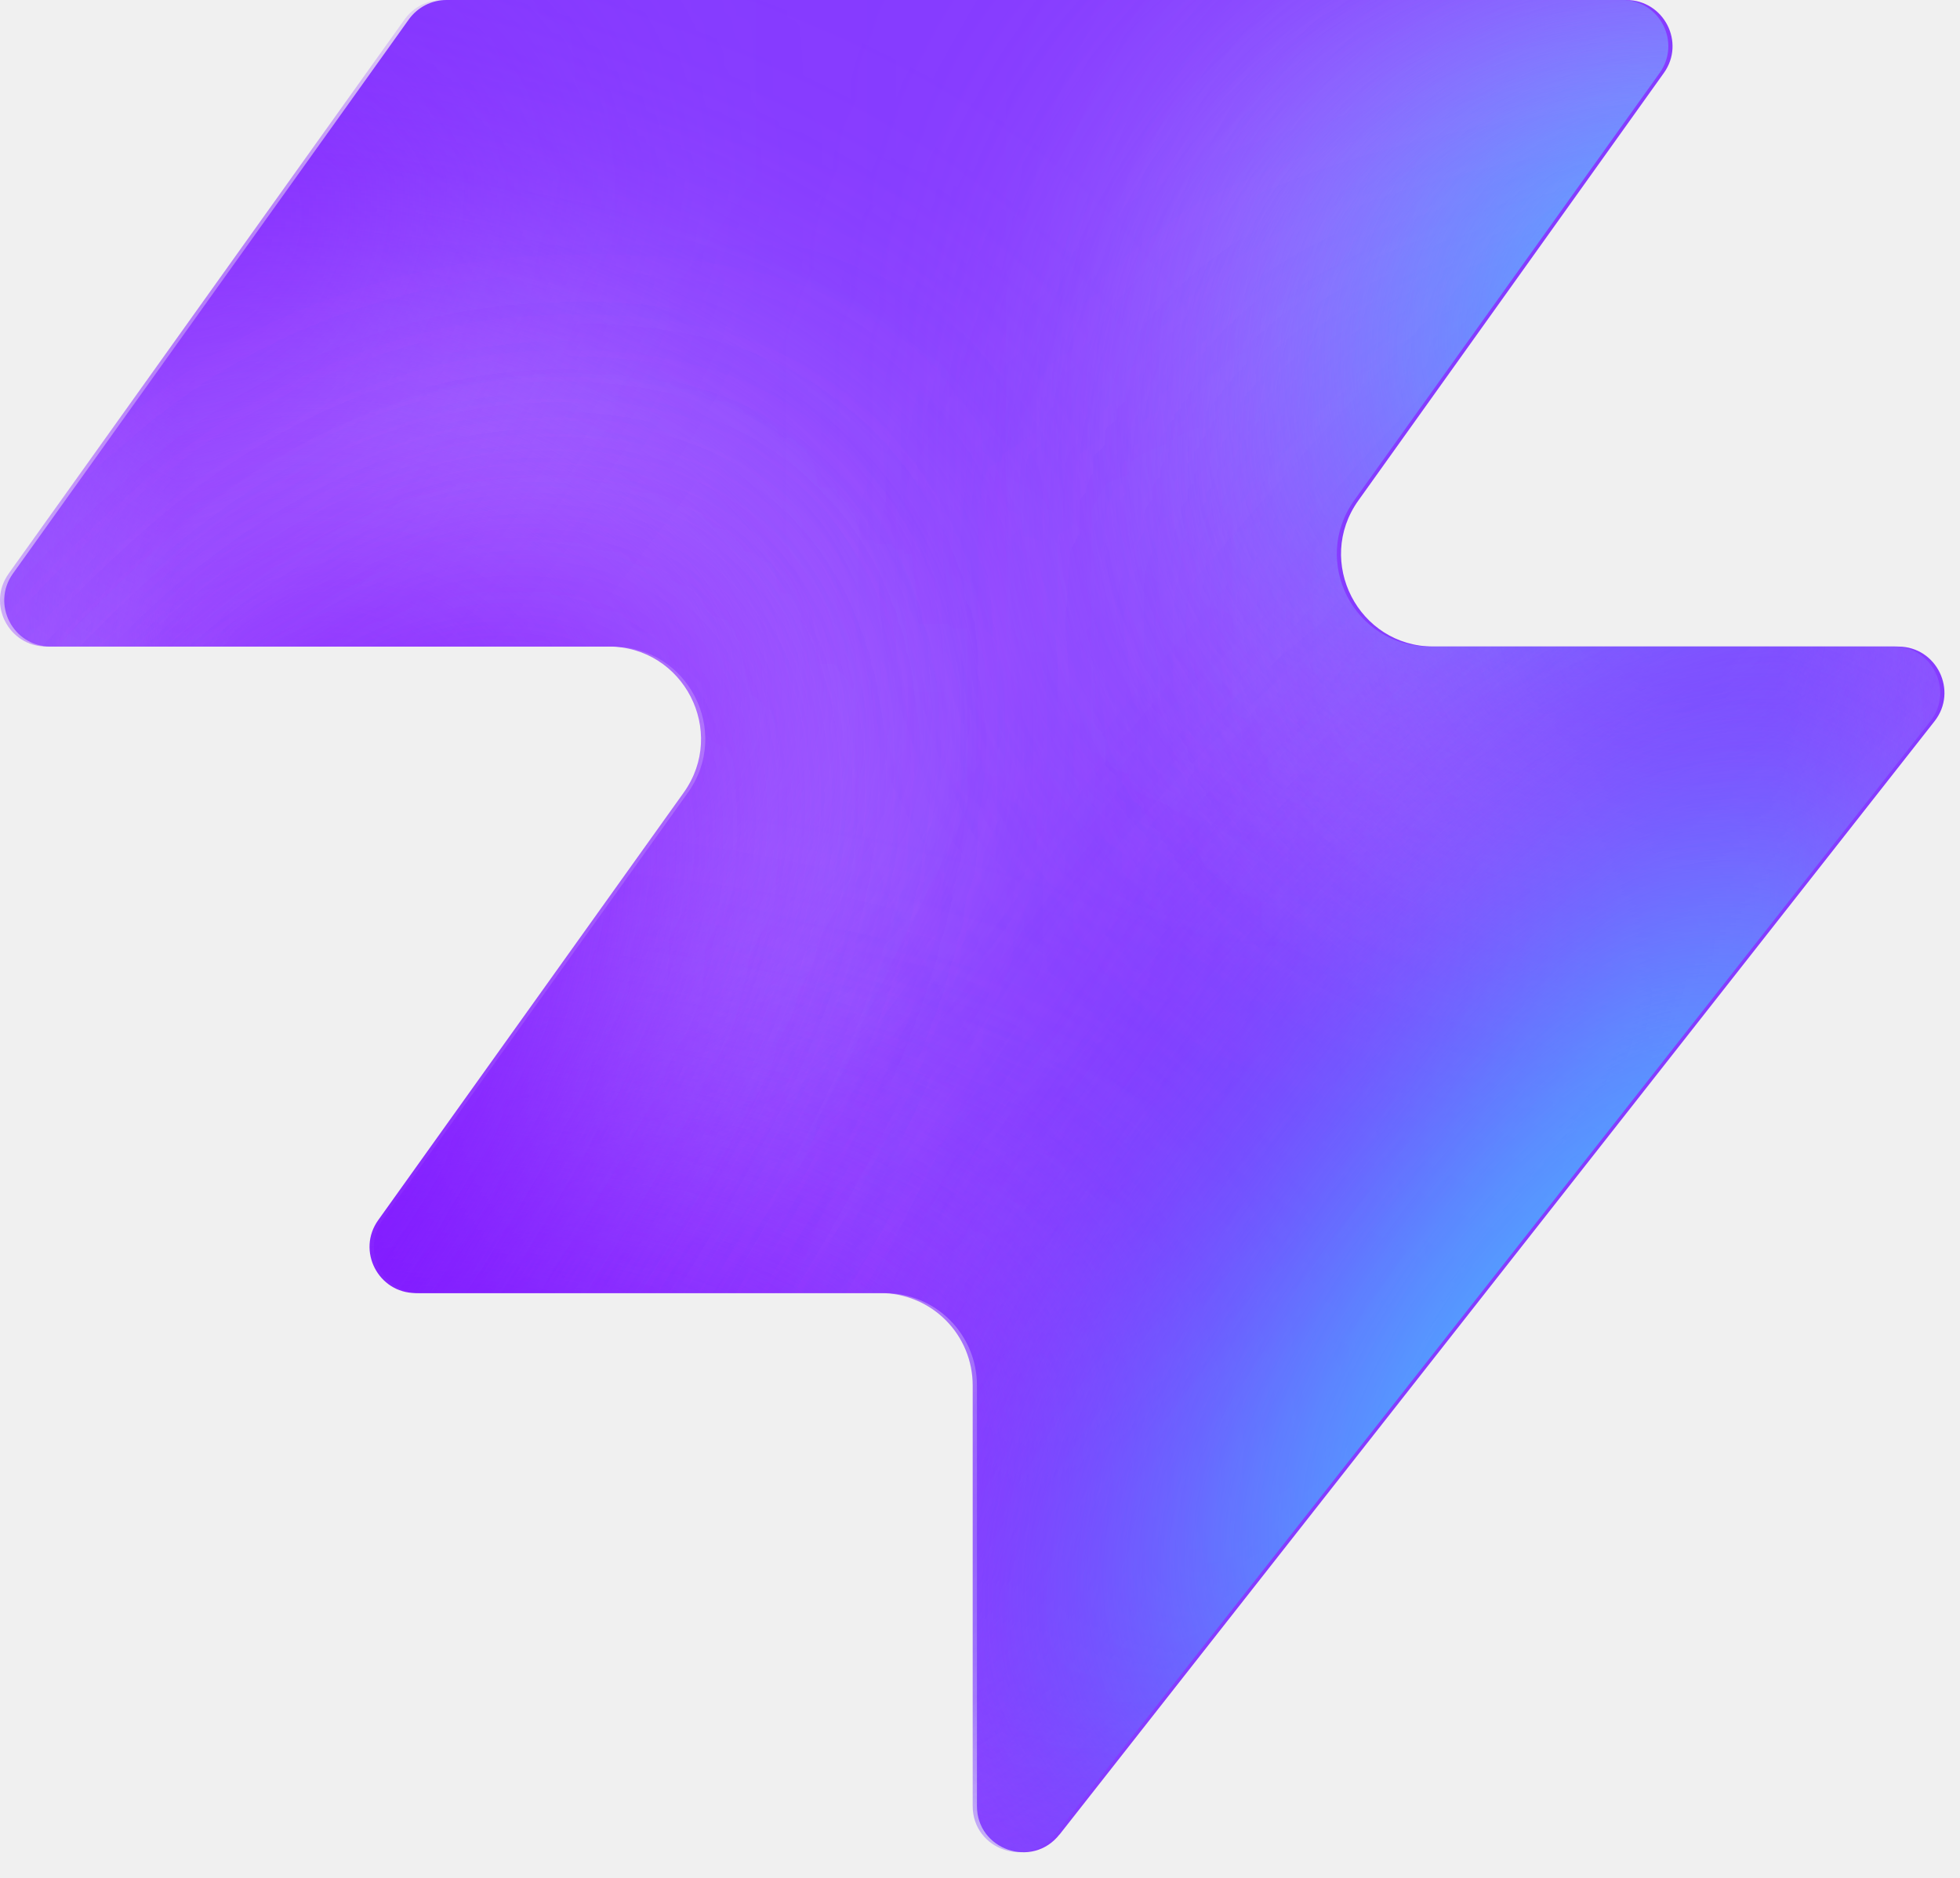
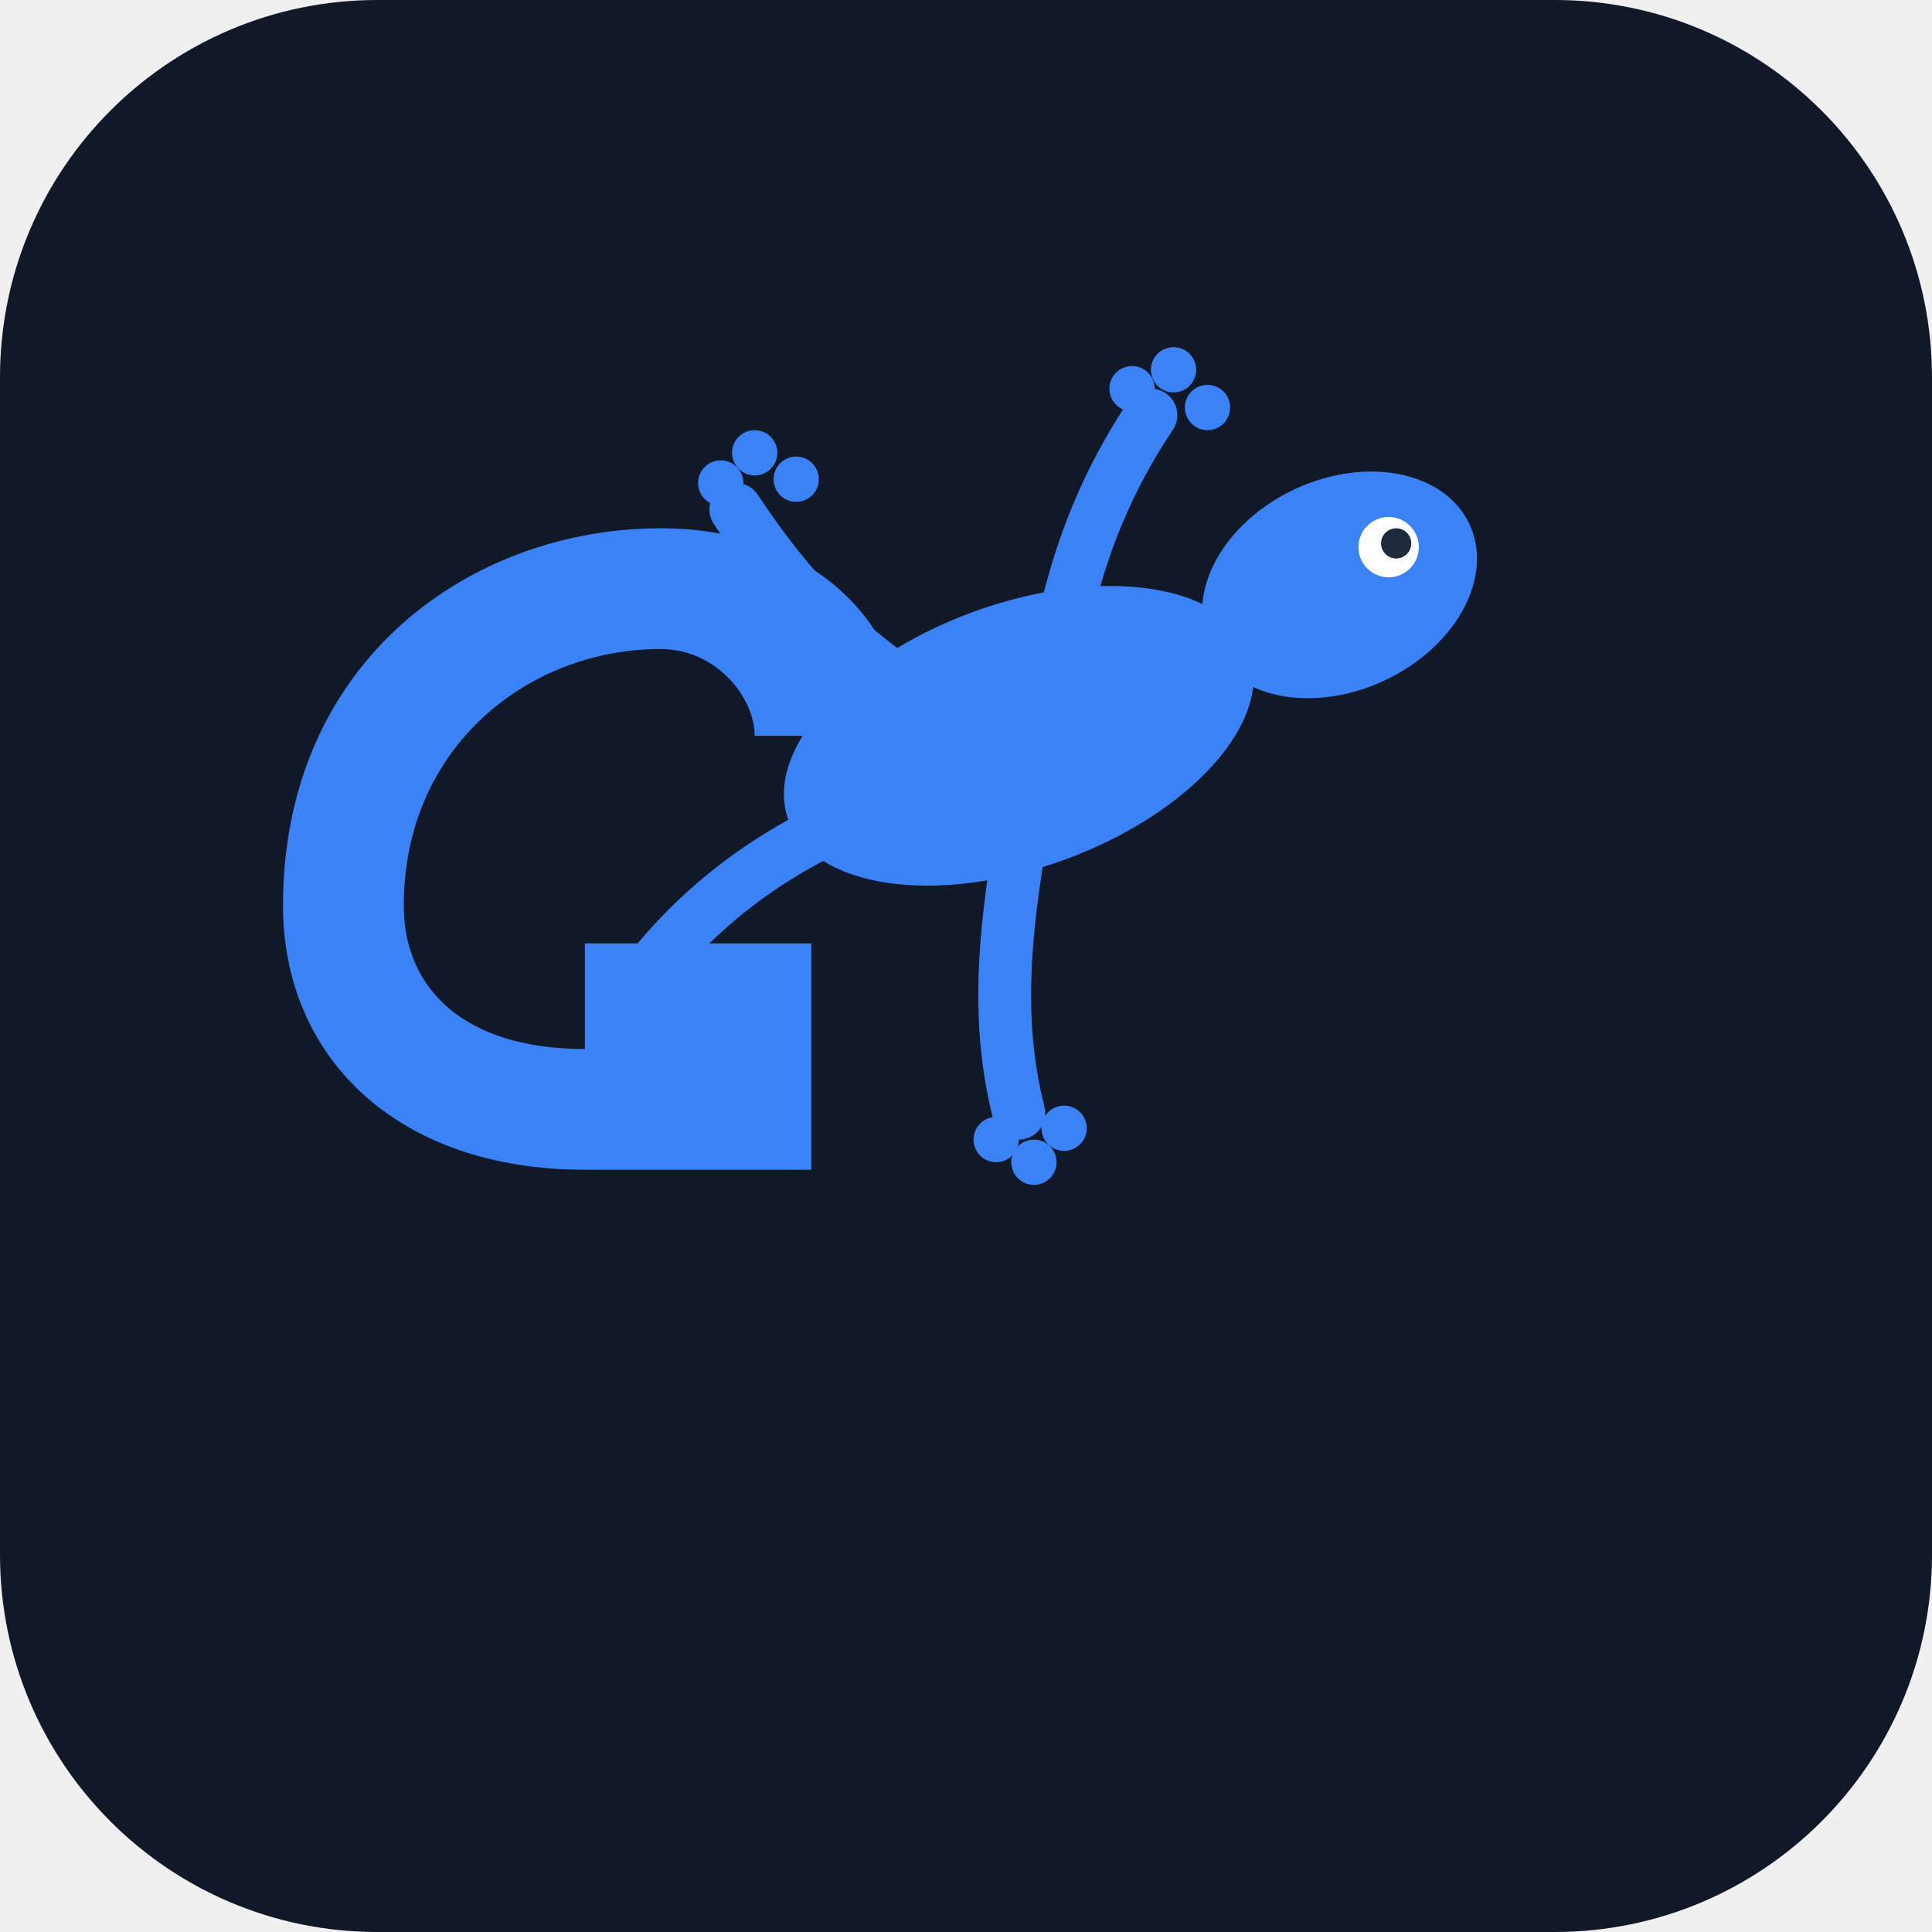
- <svg xmlns="http://www.w3.org/2000/svg" width="48" height="46" fill="none" viewBox="0 0 48 46">
-   <path fill="#863bff" d="M25.946 44.938c-.664.845-2.021.375-2.021-.698V33.937a2.26 2.26 0 0 0-2.262-2.262H10.287c-.92 0-1.456-1.04-.92-1.788l7.48-10.471c1.07-1.497 0-3.578-1.842-3.578H1.237c-.92 0-1.456-1.04-.92-1.788L10.013.474c.214-.297.556-.474.92-.474h28.894c.92 0 1.456 1.04.92 1.788l-7.48 10.471c-1.07 1.498 0 3.579 1.842 3.579h11.377c.943 0 1.473 1.088.89 1.83L25.947 44.94z" style="fill:#863bff;fill:color(display-p3 .525 .23 1);fill-opacity:1" />
-   <mask id="a" width="48" height="46" x="0" y="0" maskUnits="userSpaceOnUse" style="mask-type:alpha">
-     <path fill="#000" d="M25.842 44.938c-.664.844-2.021.375-2.021-.698V33.937a2.26 2.26 0 0 0-2.262-2.262H10.183c-.92 0-1.456-1.04-.92-1.788l7.48-10.471c1.07-1.498 0-3.579-1.842-3.579H1.133c-.92 0-1.456-1.04-.92-1.787L9.91.473c.214-.297.556-.474.92-.474h28.894c.92 0 1.456 1.04.92 1.788l-7.48 10.471c-1.07 1.498 0 3.578 1.842 3.578h11.377c.943 0 1.473 1.088.89 1.832L25.843 44.94z" style="fill:#000;fill-opacity:1" />
-   </mask>
-   <g mask="url(#a)">
-     <g filter="url(#b)">
-       <ellipse cx="5.508" cy="14.704" fill="#ede6ff" rx="5.508" ry="14.704" style="fill:#ede6ff;fill:color(display-p3 .927 .903 1);fill-opacity:1" transform="matrix(.00324 1 1 -.00324 -4.47 31.516)" />
-     </g>
-     <g filter="url(#c)">
-       <ellipse cx="10.399" cy="29.851" fill="#ede6ff" rx="10.399" ry="29.851" style="fill:#ede6ff;fill:color(display-p3 .927 .903 1);fill-opacity:1" transform="matrix(.00324 1 1 -.00324 -39.328 7.883)" />
-     </g>
-     <g filter="url(#d)">
-       <ellipse cx="5.508" cy="30.487" fill="#7e14ff" rx="5.508" ry="30.487" style="fill:#7e14ff;fill:color(display-p3 .492 .077 1);fill-opacity:1" transform="rotate(89.814 -25.913 -14.639)scale(1 -1)" />
-     </g>
-     <g filter="url(#e)">
-       <ellipse cx="5.508" cy="30.599" fill="#7e14ff" rx="5.508" ry="30.599" style="fill:#7e14ff;fill:color(display-p3 .492 .077 1);fill-opacity:1" transform="rotate(89.814 -32.644 -3.334)scale(1 -1)" />
-     </g>
-     <g filter="url(#f)">
-       <ellipse cx="5.508" cy="30.599" fill="#7e14ff" rx="5.508" ry="30.599" style="fill:#7e14ff;fill:color(display-p3 .492 .077 1);fill-opacity:1" transform="matrix(.00324 1 1 -.00324 -34.34 30.47)" />
-     </g>
-     <g filter="url(#g)">
-       <ellipse cx="14.072" cy="22.078" fill="#ede6ff" rx="14.072" ry="22.078" style="fill:#ede6ff;fill:color(display-p3 .927 .903 1);fill-opacity:1" transform="rotate(93.35 24.506 48.493)scale(-1 1)" />
-     </g>
-     <g filter="url(#h)">
-       <ellipse cx="3.47" cy="21.501" fill="#7e14ff" rx="3.47" ry="21.501" style="fill:#7e14ff;fill:color(display-p3 .492 .077 1);fill-opacity:1" transform="rotate(89.009 28.708 47.59)scale(-1 1)" />
-     </g>
-     <g filter="url(#i)">
-       <ellipse cx="3.47" cy="21.501" fill="#7e14ff" rx="3.47" ry="21.501" style="fill:#7e14ff;fill:color(display-p3 .492 .077 1);fill-opacity:1" transform="rotate(89.009 28.708 47.59)scale(-1 1)" />
-     </g>
-     <g filter="url(#j)">
-       <ellipse cx=".387" cy="8.972" fill="#7e14ff" rx="4.407" ry="29.108" style="fill:#7e14ff;fill:color(display-p3 .492 .077 1);fill-opacity:1" transform="rotate(39.51 .387 8.972)" />
-     </g>
-     <g filter="url(#k)">
-       <ellipse cx="47.523" cy="-6.092" fill="#7e14ff" rx="4.407" ry="29.108" style="fill:#7e14ff;fill:color(display-p3 .492 .077 1);fill-opacity:1" transform="rotate(37.892 47.523 -6.092)" />
-     </g>
-     <g filter="url(#l)">
-       <ellipse cx="41.412" cy="6.333" fill="#47bfff" rx="5.971" ry="9.665" style="fill:#47bfff;fill:color(display-p3 .28 .748 1);fill-opacity:1" transform="rotate(37.892 41.412 6.333)" />
-     </g>
-     <g filter="url(#m)">
-       <ellipse cx="-1.879" cy="38.332" fill="#7e14ff" rx="4.407" ry="29.108" style="fill:#7e14ff;fill:color(display-p3 .492 .077 1);fill-opacity:1" transform="rotate(37.892 -1.88 38.332)" />
-     </g>
-     <g filter="url(#n)">
-       <ellipse cx="-1.879" cy="38.332" fill="#7e14ff" rx="4.407" ry="29.108" style="fill:#7e14ff;fill:color(display-p3 .492 .077 1);fill-opacity:1" transform="rotate(37.892 -1.88 38.332)" />
-     </g>
-     <g filter="url(#o)">
-       <ellipse cx="35.651" cy="29.907" fill="#7e14ff" rx="4.407" ry="29.108" style="fill:#7e14ff;fill:color(display-p3 .492 .077 1);fill-opacity:1" transform="rotate(37.892 35.651 29.907)" />
-     </g>
-     <g filter="url(#p)">
-       <ellipse cx="38.418" cy="32.4" fill="#47bfff" rx="5.971" ry="15.297" style="fill:#47bfff;fill:color(display-p3 .28 .748 1);fill-opacity:1" transform="rotate(37.892 38.418 32.4)" />
-     </g>
-   </g>
-   <defs>
-     <filter id="b" width="60.045" height="41.654" x="-19.77" y="16.149" color-interpolation-filters="sRGB" filterUnits="userSpaceOnUse">
-       <feFlood flood-opacity="0" result="BackgroundImageFix" />
-       <feBlend in="SourceGraphic" in2="BackgroundImageFix" result="shape" />
-       <feGaussianBlur result="effect1_foregroundBlur_2002_17158" stdDeviation="7.659" />
-     </filter>
-     <filter id="c" width="90.34" height="51.437" x="-54.613" y="-7.533" color-interpolation-filters="sRGB" filterUnits="userSpaceOnUse">
-       <feFlood flood-opacity="0" result="BackgroundImageFix" />
-       <feBlend in="SourceGraphic" in2="BackgroundImageFix" result="shape" />
-       <feGaussianBlur result="effect1_foregroundBlur_2002_17158" stdDeviation="7.659" />
-     </filter>
-     <filter id="d" width="79.355" height="29.4" x="-49.64" y="2.03" color-interpolation-filters="sRGB" filterUnits="userSpaceOnUse">
-       <feFlood flood-opacity="0" result="BackgroundImageFix" />
-       <feBlend in="SourceGraphic" in2="BackgroundImageFix" result="shape" />
-       <feGaussianBlur result="effect1_foregroundBlur_2002_17158" stdDeviation="4.596" />
-     </filter>
-     <filter id="e" width="79.579" height="29.4" x="-45.045" y="20.029" color-interpolation-filters="sRGB" filterUnits="userSpaceOnUse">
-       <feFlood flood-opacity="0" result="BackgroundImageFix" />
-       <feBlend in="SourceGraphic" in2="BackgroundImageFix" result="shape" />
-       <feGaussianBlur result="effect1_foregroundBlur_2002_17158" stdDeviation="4.596" />
-     </filter>
-     <filter id="f" width="79.579" height="29.4" x="-43.513" y="21.178" color-interpolation-filters="sRGB" filterUnits="userSpaceOnUse">
-       <feFlood flood-opacity="0" result="BackgroundImageFix" />
-       <feBlend in="SourceGraphic" in2="BackgroundImageFix" result="shape" />
-       <feGaussianBlur result="effect1_foregroundBlur_2002_17158" stdDeviation="4.596" />
-     </filter>
-     <filter id="g" width="74.749" height="58.852" x="15.756" y="-17.901" color-interpolation-filters="sRGB" filterUnits="userSpaceOnUse">
-       <feFlood flood-opacity="0" result="BackgroundImageFix" />
-       <feBlend in="SourceGraphic" in2="BackgroundImageFix" result="shape" />
-       <feGaussianBlur result="effect1_foregroundBlur_2002_17158" stdDeviation="7.659" />
-     </filter>
-     <filter id="h" width="61.377" height="25.362" x="23.548" y="2.284" color-interpolation-filters="sRGB" filterUnits="userSpaceOnUse">
-       <feFlood flood-opacity="0" result="BackgroundImageFix" />
-       <feBlend in="SourceGraphic" in2="BackgroundImageFix" result="shape" />
-       <feGaussianBlur result="effect1_foregroundBlur_2002_17158" stdDeviation="4.596" />
-     </filter>
-     <filter id="i" width="61.377" height="25.362" x="23.548" y="2.284" color-interpolation-filters="sRGB" filterUnits="userSpaceOnUse">
-       <feFlood flood-opacity="0" result="BackgroundImageFix" />
-       <feBlend in="SourceGraphic" in2="BackgroundImageFix" result="shape" />
-       <feGaussianBlur result="effect1_foregroundBlur_2002_17158" stdDeviation="4.596" />
-     </filter>
-     <filter id="j" width="56.045" height="63.649" x="-27.636" y="-22.853" color-interpolation-filters="sRGB" filterUnits="userSpaceOnUse">
-       <feFlood flood-opacity="0" result="BackgroundImageFix" />
-       <feBlend in="SourceGraphic" in2="BackgroundImageFix" result="shape" />
-       <feGaussianBlur result="effect1_foregroundBlur_2002_17158" stdDeviation="4.596" />
-     </filter>
-     <filter id="k" width="54.814" height="64.646" x="20.116" y="-38.415" color-interpolation-filters="sRGB" filterUnits="userSpaceOnUse">
-       <feFlood flood-opacity="0" result="BackgroundImageFix" />
-       <feBlend in="SourceGraphic" in2="BackgroundImageFix" result="shape" />
-       <feGaussianBlur result="effect1_foregroundBlur_2002_17158" stdDeviation="4.596" />
-     </filter>
-     <filter id="l" width="33.541" height="35.313" x="24.641" y="-11.323" color-interpolation-filters="sRGB" filterUnits="userSpaceOnUse">
-       <feFlood flood-opacity="0" result="BackgroundImageFix" />
-       <feBlend in="SourceGraphic" in2="BackgroundImageFix" result="shape" />
-       <feGaussianBlur result="effect1_foregroundBlur_2002_17158" stdDeviation="4.596" />
-     </filter>
-     <filter id="m" width="54.814" height="64.646" x="-29.286" y="6.009" color-interpolation-filters="sRGB" filterUnits="userSpaceOnUse">
-       <feFlood flood-opacity="0" result="BackgroundImageFix" />
-       <feBlend in="SourceGraphic" in2="BackgroundImageFix" result="shape" />
-       <feGaussianBlur result="effect1_foregroundBlur_2002_17158" stdDeviation="4.596" />
-     </filter>
-     <filter id="n" width="54.814" height="64.646" x="-29.286" y="6.009" color-interpolation-filters="sRGB" filterUnits="userSpaceOnUse">
-       <feFlood flood-opacity="0" result="BackgroundImageFix" />
-       <feBlend in="SourceGraphic" in2="BackgroundImageFix" result="shape" />
-       <feGaussianBlur result="effect1_foregroundBlur_2002_17158" stdDeviation="4.596" />
-     </filter>
-     <filter id="o" width="54.814" height="64.646" x="8.244" y="-2.416" color-interpolation-filters="sRGB" filterUnits="userSpaceOnUse">
-       <feFlood flood-opacity="0" result="BackgroundImageFix" />
-       <feBlend in="SourceGraphic" in2="BackgroundImageFix" result="shape" />
-       <feGaussianBlur result="effect1_foregroundBlur_2002_17158" stdDeviation="4.596" />
-     </filter>
-     <filter id="p" width="39.409" height="43.623" x="18.713" y="10.588" color-interpolation-filters="sRGB" filterUnits="userSpaceOnUse">
-       <feFlood flood-opacity="0" result="BackgroundImageFix" />
-       <feBlend in="SourceGraphic" in2="BackgroundImageFix" result="shape" />
-       <feGaussianBlur result="effect1_foregroundBlur_2002_17158" stdDeviation="4.596" />
-     </filter>
-   </defs>
+ <svg xmlns="http://www.w3.org/2000/svg" viewBox="0 0 512 512" fill="none">
+   <rect width="512" height="512" rx="100" fill="#111827" />
+   <path d="M 155 310             C 105 310 75 280 75 240             C 75 175 125 140 175 140             C 215 140 240 165 240 195             L 200 195             C 200 185 190 172 175 172             C 140 172 107 198 107 240             C 107 262 123 278 155 278             L 155 250 L 215 250 L 215 310 Z" fill="#3B82F6" />
+   <ellipse cx="270" cy="195" rx="65" ry="35" fill="#3B82F6" transform="rotate(-20 270 195)" />
+   <ellipse cx="355" cy="155" rx="38" ry="28" fill="#3B82F6" transform="rotate(-25 355 155)" />
+   <circle cx="368" cy="145" r="8" fill="white" />
+   <circle cx="370" cy="144" r="4" fill="#1E293B" />
+   <path d="M 245 185 C 220 170 205 150 195 135" stroke="#3B82F6" stroke-width="14" stroke-linecap="round" fill="none" />
+   <circle cx="191" cy="128" r="6" fill="#3B82F6" />
+   <circle cx="200" cy="120" r="6" fill="#3B82F6" />
+   <circle cx="211" cy="127" r="6" fill="#3B82F6" />
+   <path d="M 280 175 C 285 145 295 125 305 110" stroke="#3B82F6" stroke-width="14" stroke-linecap="round" fill="none" />
+   <circle cx="300" cy="103" r="6" fill="#3B82F6" />
+   <circle cx="311" cy="98" r="6" fill="#3B82F6" />
+   <circle cx="320" cy="108" r="6" fill="#3B82F6" />
+   <path d="M 230 215 C 205 225 185 240 170 260" stroke="#3B82F6" stroke-width="14" stroke-linecap="round" fill="none" />
+   <circle cx="163" cy="266" r="6" fill="#3B82F6" />
+   <circle cx="172" cy="274" r="6" fill="#3B82F6" />
+   <circle cx="180" cy="265" r="6" fill="#3B82F6" />
+   <path d="M 270 225 C 265 255 265 275 270 295" stroke="#3B82F6" stroke-width="14" stroke-linecap="round" fill="none" />
+   <circle cx="264" cy="302" r="6" fill="#3B82F6" />
+   <circle cx="274" cy="308" r="6" fill="#3B82F6" />
+   <circle cx="282" cy="299" r="6" fill="#3B82F6" />
</svg>
